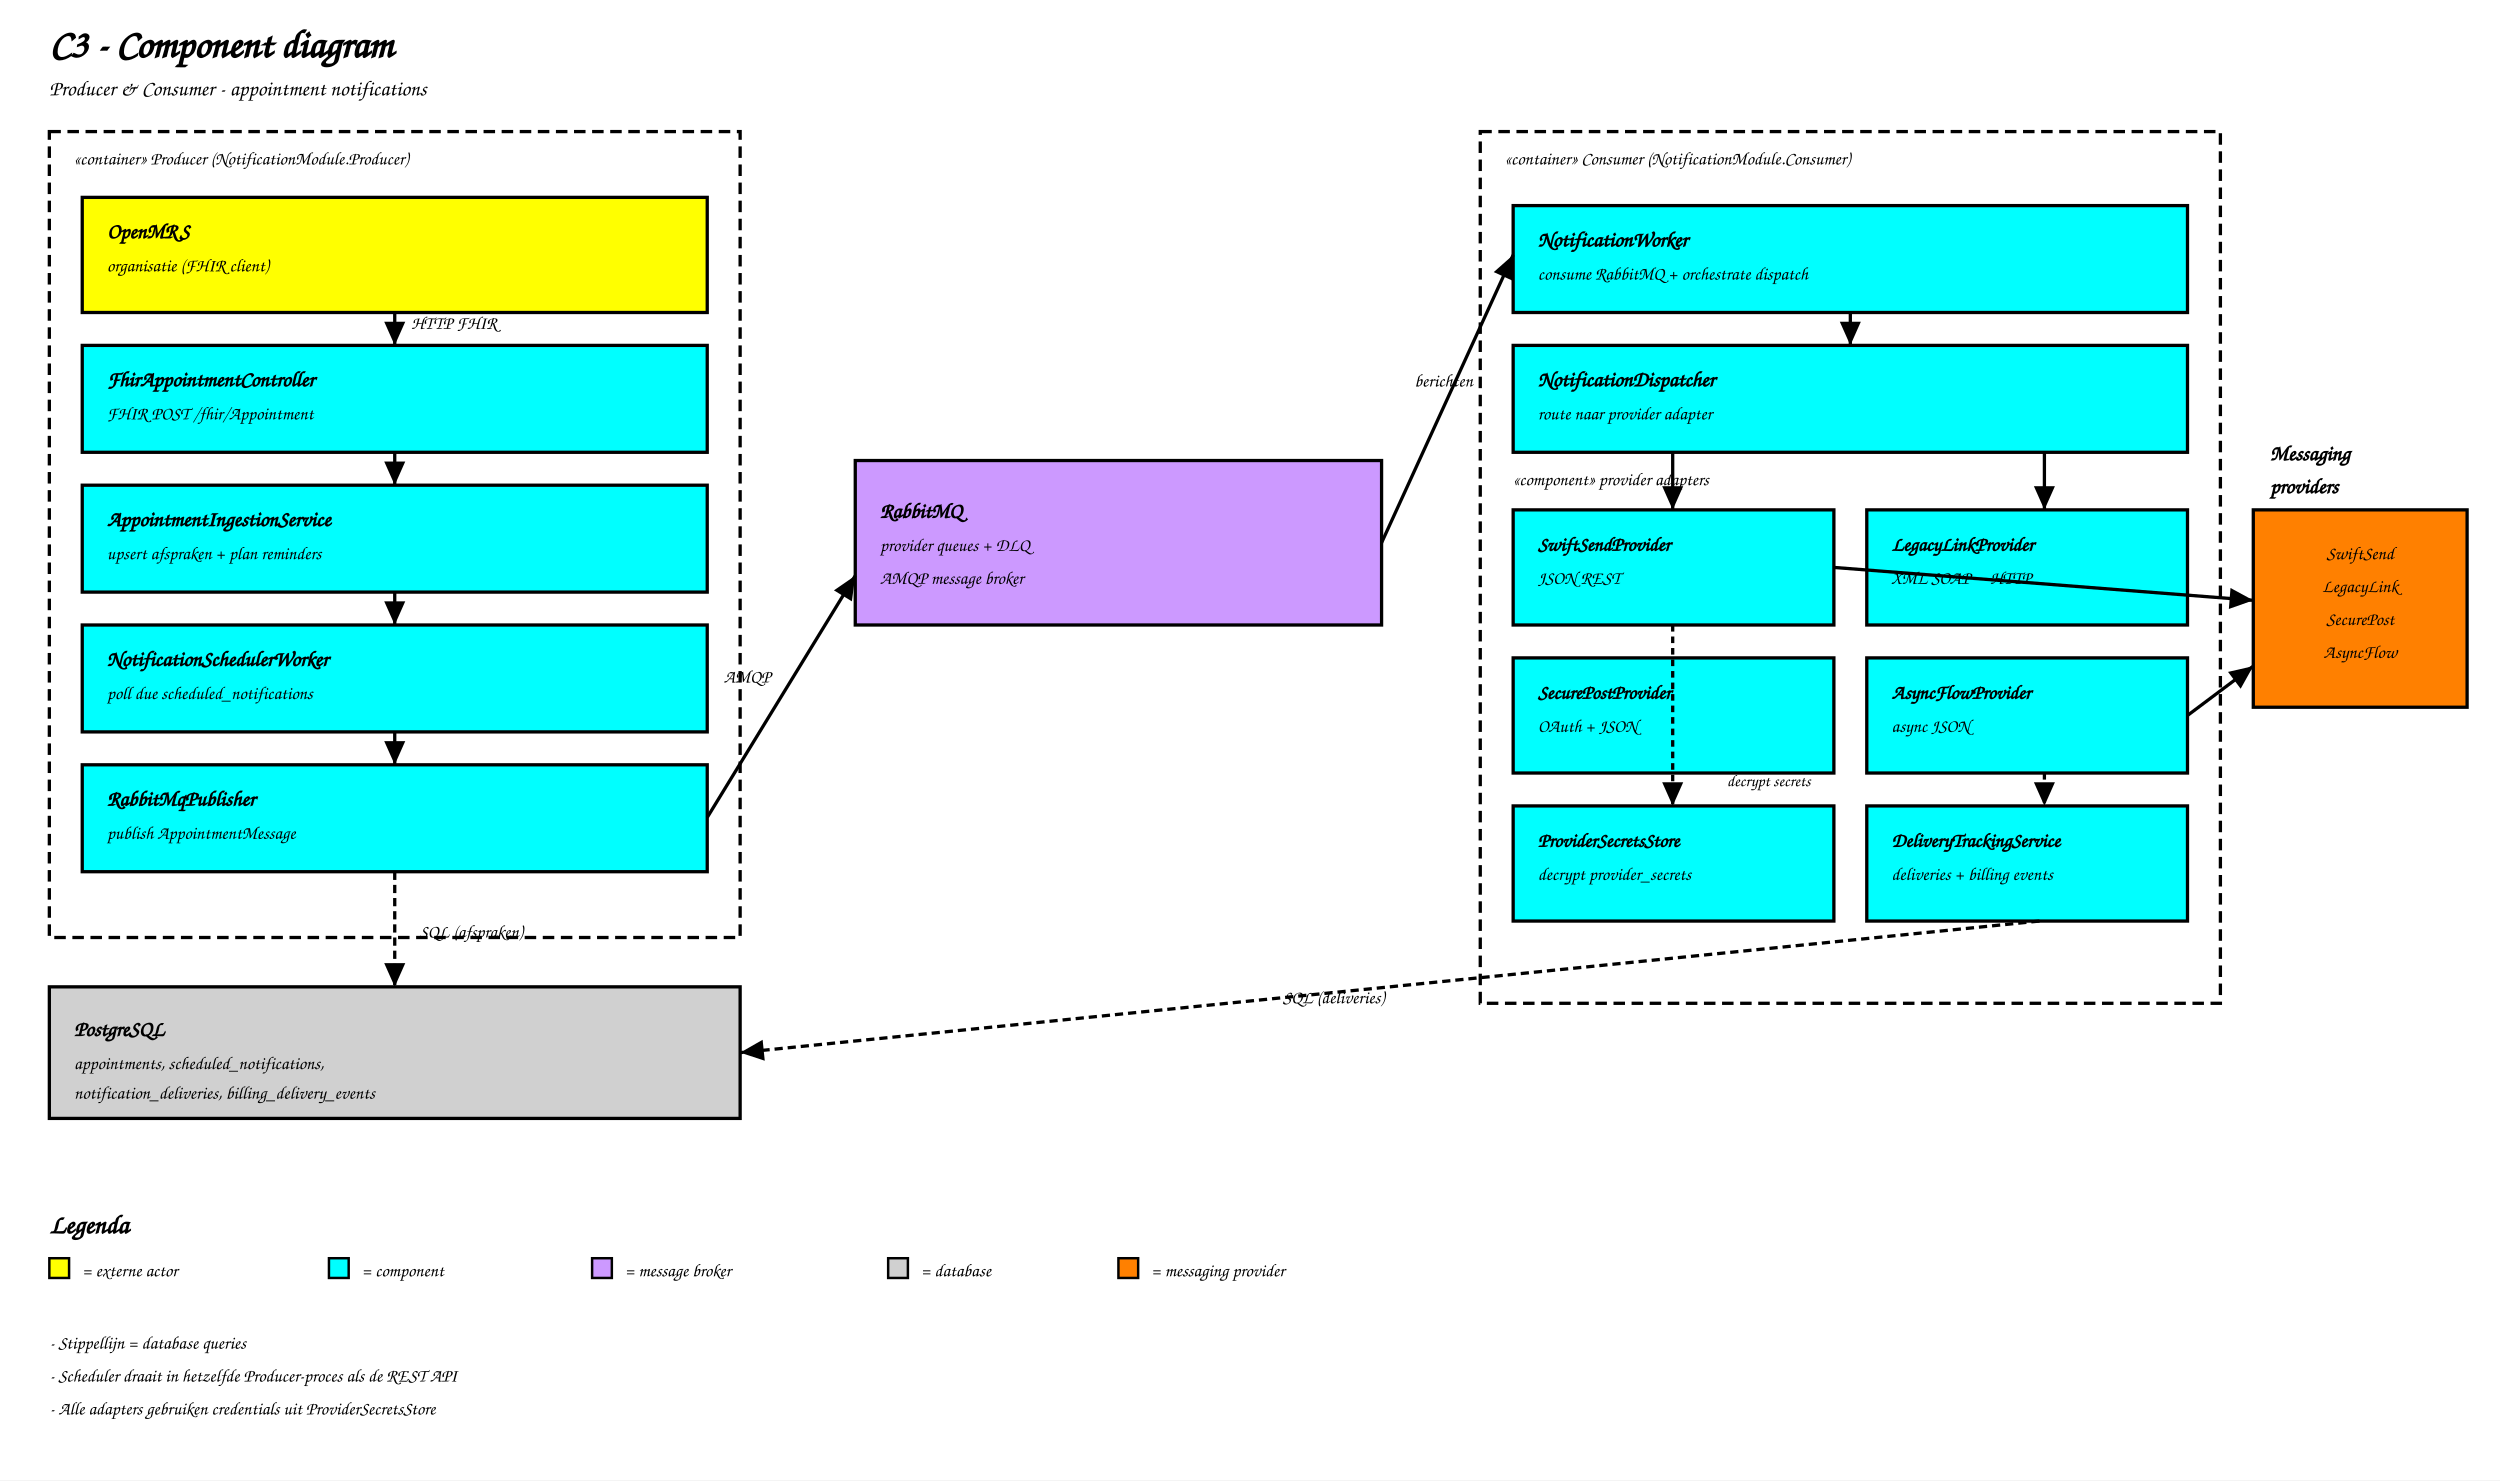
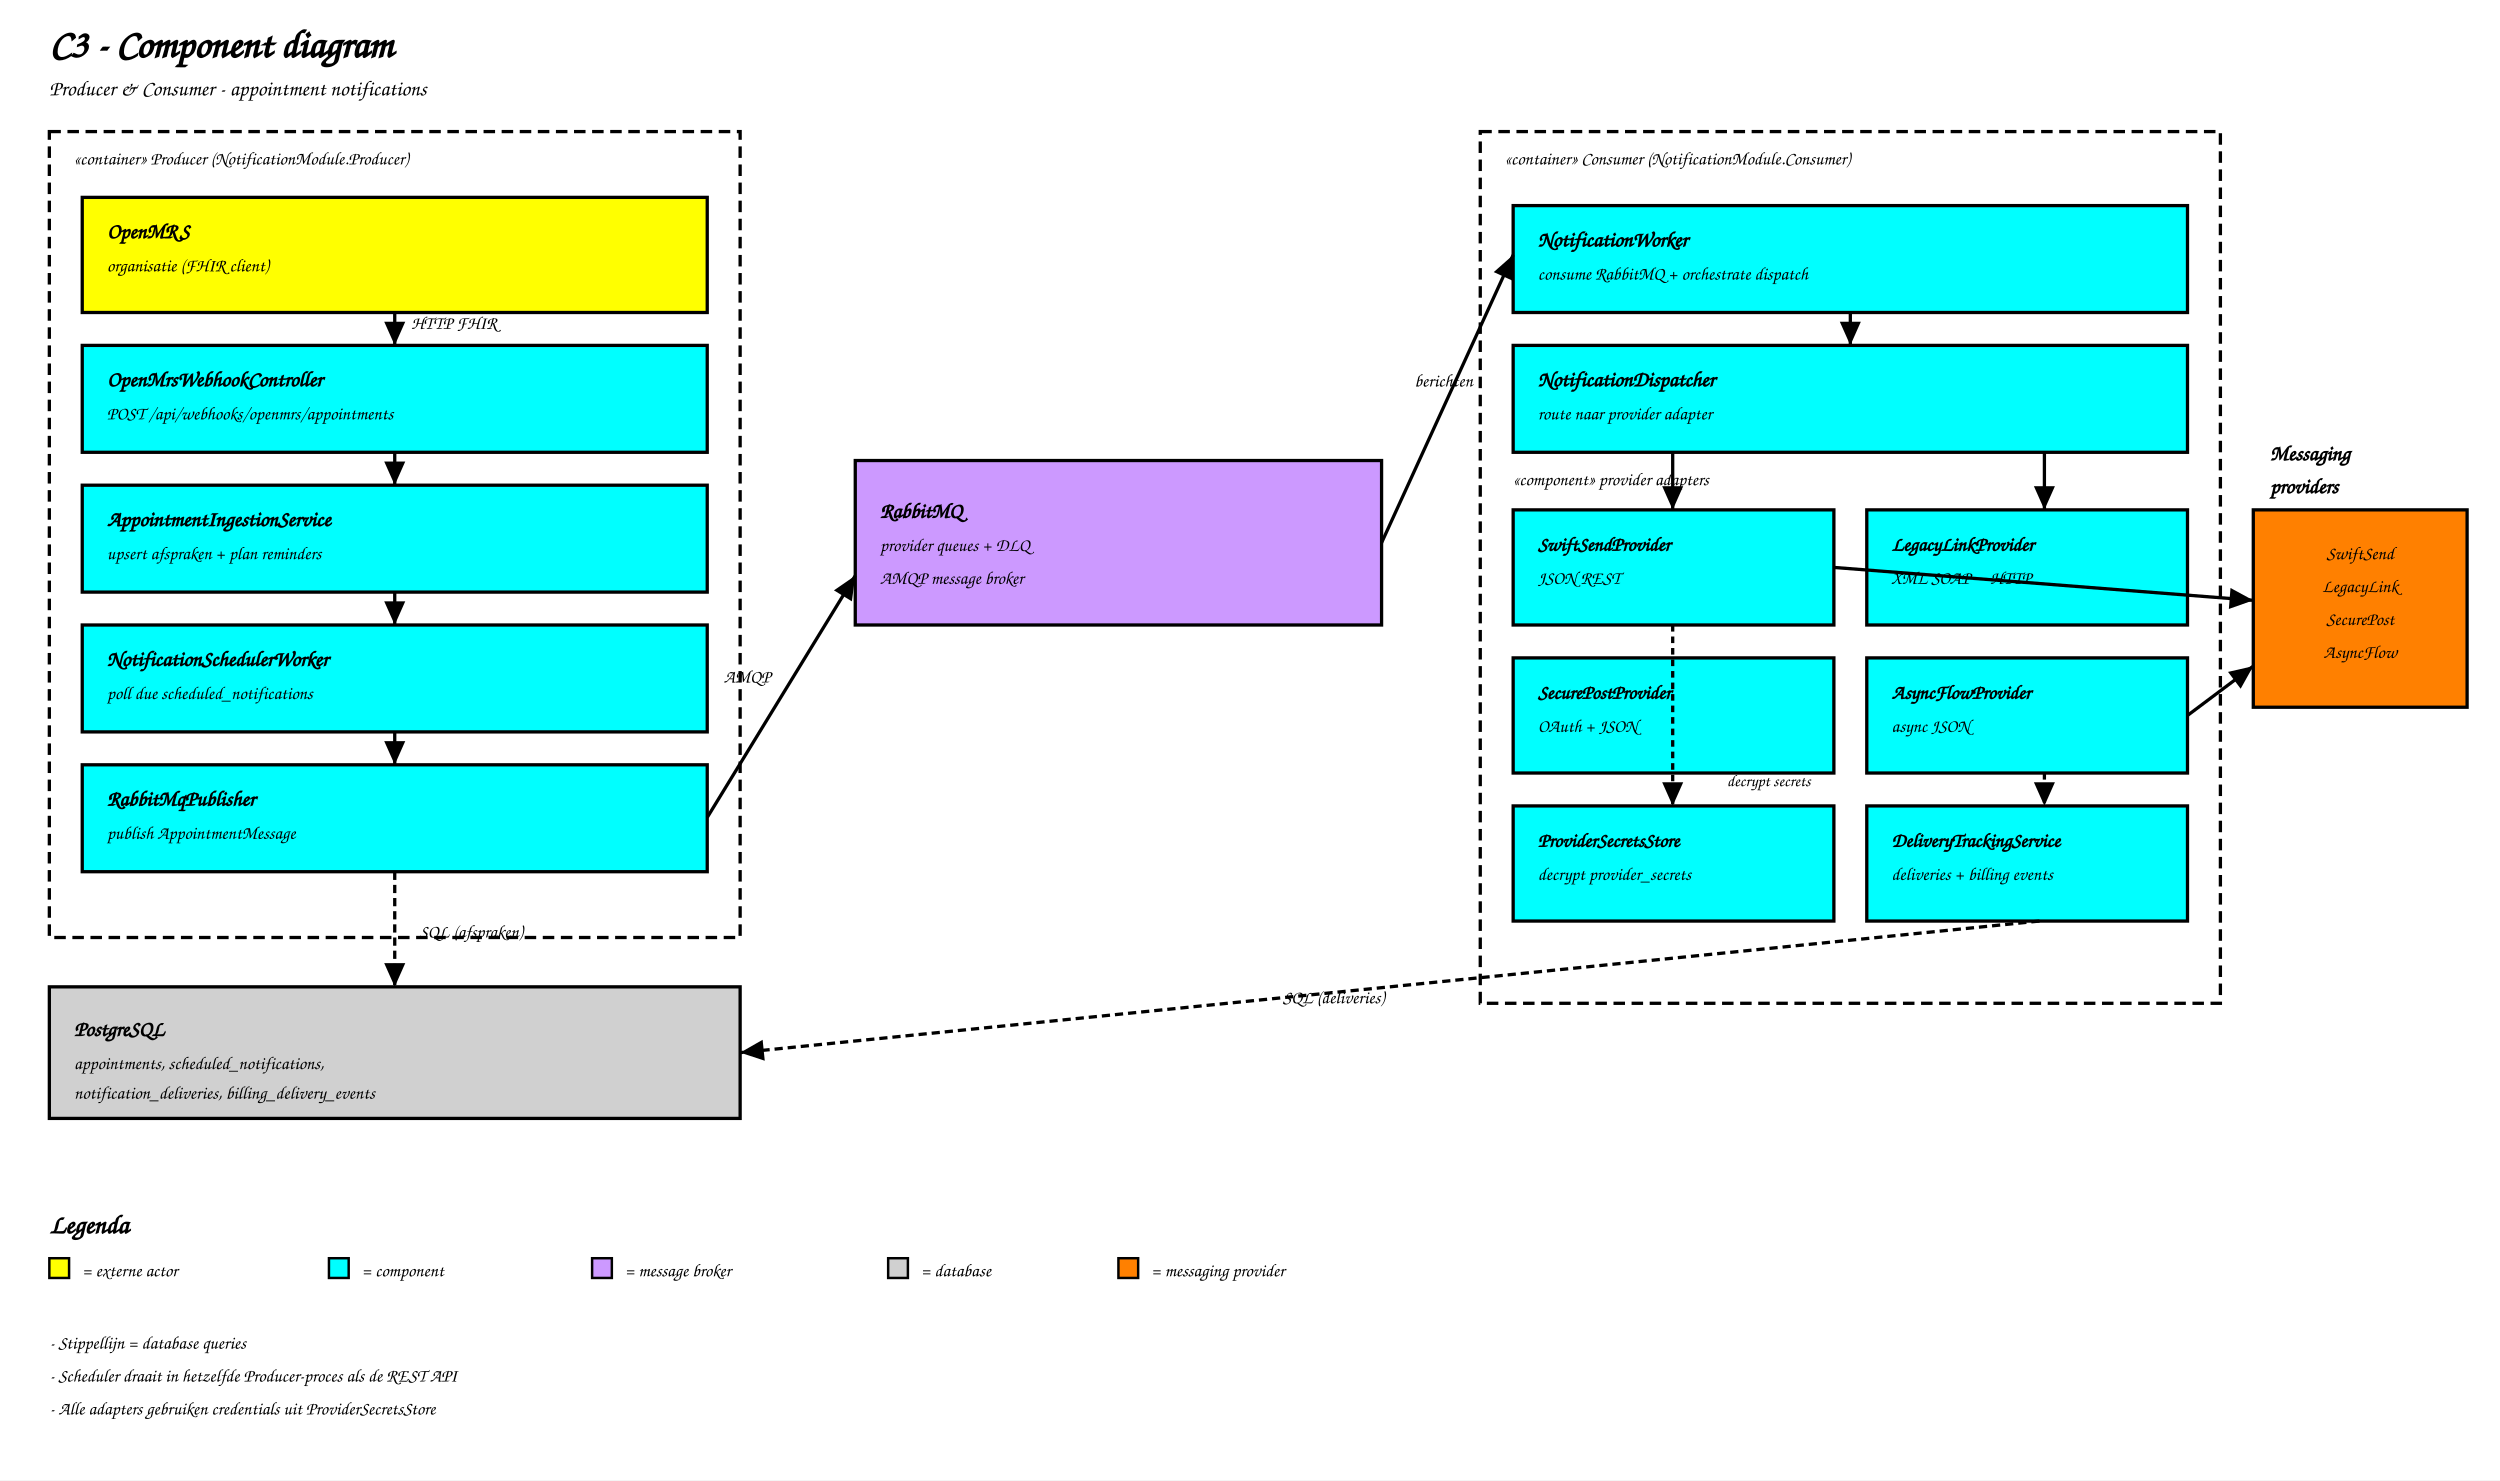
<svg xmlns="http://www.w3.org/2000/svg" width="100%" viewBox="0 0 1520 900" role="img">
  <defs>
    <marker id="pa" viewBox="0 0 10 10" refX="9" refY="5" markerWidth="8" markerHeight="8" orient="auto-start-reverse">
      <polygon points="0,1 9,5 0,9" fill="#000" />
    </marker>
  </defs>
  <rect x="0" y="0" width="1520" height="900" fill="#fff" />
  <text x="30" y="35" font-family="Comic Sans MS, Chalkboard SE, cursive" font-size="24" font-weight="700">C3 - Component diagram</text>
  <text x="30" y="58" font-family="Comic Sans MS, Chalkboard SE, cursive" font-size="13">Producer &amp; Consumer - appointment notifications</text>
  <rect x="30" y="80" width="420" height="490" fill="none" stroke="#000" stroke-width="2" stroke-dasharray="7 4" />
  <text x="45" y="100" font-family="Comic Sans MS, cursive" font-size="11">«container» Producer (NotificationModule.Producer)</text>
  <rect x="50" y="120" width="380" height="70" fill="#ffff00" stroke="#000" stroke-width="2" />
  <text x="65" y="145" font-family="Comic Sans MS, cursive" font-size="13" font-weight="700">OpenMRS</text>
  <text x="65" y="165" font-family="Comic Sans MS, cursive" font-size="11">organisatie (FHIR client)</text>
  <rect x="50" y="210" width="380" height="65" fill="#00ffff" stroke="#000" stroke-width="2" />
-   <text x="65" y="235" font-family="Comic Sans MS, cursive" font-size="13" font-weight="700">FhirAppointmentController</text>
-   <text x="65" y="255" font-family="Comic Sans MS, cursive" font-size="11">FHIR POST /fhir/Appointment</text>
+   <text x="65" y="235" font-family="Comic Sans MS, cursive" font-size="13" font-weight="700">OpenMrsWebhookController</text>
+   <text x="65" y="255" font-family="Comic Sans MS, cursive" font-size="11">POST /api/webhooks/openmrs/appointments</text>
  <rect x="50" y="295" width="380" height="65" fill="#00ffff" stroke="#000" stroke-width="2" />
  <text x="65" y="320" font-family="Comic Sans MS, cursive" font-size="13" font-weight="700">AppointmentIngestionService</text>
  <text x="65" y="340" font-family="Comic Sans MS, cursive" font-size="11">upsert afspraken + plan reminders</text>
  <rect x="50" y="380" width="380" height="65" fill="#00ffff" stroke="#000" stroke-width="2" />
  <text x="65" y="405" font-family="Comic Sans MS, cursive" font-size="13" font-weight="700">NotificationSchedulerWorker</text>
  <text x="65" y="425" font-family="Comic Sans MS, cursive" font-size="11">poll due scheduled_notifications</text>
  <rect x="50" y="465" width="380" height="65" fill="#00ffff" stroke="#000" stroke-width="2" />
  <text x="65" y="490" font-family="Comic Sans MS, cursive" font-size="13" font-weight="700">RabbitMqPublisher</text>
  <text x="65" y="510" font-family="Comic Sans MS, cursive" font-size="11">publish AppointmentMessage</text>
  <rect x="30" y="600" width="420" height="80" fill="#d0d0d0" stroke="#000" stroke-width="2" />
  <text x="45" y="630" font-family="Comic Sans MS, cursive" font-size="13" font-weight="700">PostgreSQL</text>
  <text x="45" y="650" font-family="Comic Sans MS, cursive" font-size="11">appointments, scheduled_notifications,</text>
  <text x="45" y="668" font-family="Comic Sans MS, cursive" font-size="11">notification_deliveries, billing_delivery_events</text>
  <rect x="520" y="280" width="320" height="100" fill="#cc99ff" stroke="#000" stroke-width="2" />
  <text x="535" y="315" font-family="Comic Sans MS, cursive" font-size="13" font-weight="700">RabbitMQ</text>
  <text x="535" y="335" font-family="Comic Sans MS, cursive" font-size="11">provider queues + DLQ</text>
  <text x="535" y="355" font-family="Comic Sans MS, cursive" font-size="11">AMQP message broker</text>
  <rect x="900" y="80" width="450" height="530" fill="none" stroke="#000" stroke-width="2" stroke-dasharray="7 4" />
  <text x="915" y="100" font-family="Comic Sans MS, cursive" font-size="11">«container» Consumer (NotificationModule.Consumer)</text>
  <rect x="920" y="125" width="410" height="65" fill="#00ffff" stroke="#000" stroke-width="2" />
  <text x="935" y="150" font-family="Comic Sans MS, cursive" font-size="13" font-weight="700">NotificationWorker</text>
  <text x="935" y="170" font-family="Comic Sans MS, cursive" font-size="11">consume RabbitMQ + orchestrate dispatch</text>
  <rect x="920" y="210" width="410" height="65" fill="#00ffff" stroke="#000" stroke-width="2" />
  <text x="935" y="235" font-family="Comic Sans MS, cursive" font-size="13" font-weight="700">NotificationDispatcher</text>
  <text x="935" y="255" font-family="Comic Sans MS, cursive" font-size="11">route naar provider adapter</text>
  <text x="920" y="295" font-family="Comic Sans MS, cursive" font-size="11">«component» provider adapters</text>
  <rect x="920" y="310" width="195" height="70" fill="#00ffff" stroke="#000" stroke-width="2" />
  <text x="935" y="335" font-family="Comic Sans MS, cursive" font-size="12" font-weight="700">SwiftSendProvider</text>
  <text x="935" y="355" font-family="Comic Sans MS, cursive" font-size="11">JSON REST</text>
  <rect x="1135" y="310" width="195" height="70" fill="#00ffff" stroke="#000" stroke-width="2" />
  <text x="1150" y="335" font-family="Comic Sans MS, cursive" font-size="12" font-weight="700">LegacyLinkProvider</text>
  <text x="1150" y="355" font-family="Comic Sans MS, cursive" font-size="11">XML SOAP</text>
  <rect x="920" y="400" width="195" height="70" fill="#00ffff" stroke="#000" stroke-width="2" />
  <text x="935" y="425" font-family="Comic Sans MS, cursive" font-size="12" font-weight="700">SecurePostProvider</text>
  <text x="935" y="445" font-family="Comic Sans MS, cursive" font-size="11">OAuth + JSON</text>
  <rect x="1135" y="400" width="195" height="70" fill="#00ffff" stroke="#000" stroke-width="2" />
  <text x="1150" y="425" font-family="Comic Sans MS, cursive" font-size="12" font-weight="700">AsyncFlowProvider</text>
  <text x="1150" y="445" font-family="Comic Sans MS, cursive" font-size="11">async JSON</text>
  <rect x="920" y="490" width="195" height="70" fill="#00ffff" stroke="#000" stroke-width="2" />
  <text x="935" y="515" font-family="Comic Sans MS, cursive" font-size="12" font-weight="700">ProviderSecretsStore</text>
  <text x="935" y="535" font-family="Comic Sans MS, cursive" font-size="11">decrypt provider_secrets</text>
  <rect x="1135" y="490" width="195" height="70" fill="#00ffff" stroke="#000" stroke-width="2" />
  <text x="1150" y="515" font-family="Comic Sans MS, cursive" font-size="12" font-weight="700">DeliveryTrackingService</text>
  <text x="1150" y="535" font-family="Comic Sans MS, cursive" font-size="11">deliveries + billing events</text>
  <text x="1380" y="280" font-family="Comic Sans MS, cursive" font-size="13" font-weight="700">Messaging</text>
  <text x="1380" y="300" font-family="Comic Sans MS, cursive" font-size="13" font-weight="700">providers</text>
  <rect x="1370" y="310" width="130" height="120" fill="#ff8000" stroke="#000" stroke-width="2" />
  <text x="1435" y="340" font-family="Comic Sans MS, cursive" font-size="11" text-anchor="middle">SwiftSend</text>
  <text x="1435" y="360" font-family="Comic Sans MS, cursive" font-size="11" text-anchor="middle">LegacyLink</text>
  <text x="1435" y="380" font-family="Comic Sans MS, cursive" font-size="11" text-anchor="middle">SecurePost</text>
  <text x="1435" y="400" font-family="Comic Sans MS, cursive" font-size="11" text-anchor="middle">AsyncFlow</text>
  <line x1="240" y1="190" x2="240" y2="210" stroke="#000" stroke-width="2" marker-end="url(#pa)" />
  <text x="250" y="200" font-family="Comic Sans MS, cursive" font-size="11">HTTP FHIR</text>
  <line x1="240" y1="275" x2="240" y2="295" stroke="#000" stroke-width="2" marker-end="url(#pa)" />
  <line x1="240" y1="360" x2="240" y2="380" stroke="#000" stroke-width="2" marker-end="url(#pa)" />
  <line x1="240" y1="445" x2="240" y2="465" stroke="#000" stroke-width="2" marker-end="url(#pa)" />
  <line x1="240" y1="530" x2="240" y2="600" stroke="#000" stroke-width="2" stroke-dasharray="5 3" marker-end="url(#pa)" />
  <text x="255" y="570" font-family="Comic Sans MS, cursive" font-size="11">SQL (afspraken)</text>
  <line x1="430" y1="497" x2="520" y2="350" stroke="#000" stroke-width="2" marker-end="url(#pa)" />
  <text x="440" y="415" font-family="Comic Sans MS, cursive" font-size="11">AMQP</text>
  <line x1="840" y1="330" x2="920" y2="155" stroke="#000" stroke-width="2" marker-end="url(#pa)" />
  <text x="860" y="235" font-family="Comic Sans MS, cursive" font-size="11">berichten</text>
  <line x1="1125" y1="190" x2="1125" y2="210" stroke="#000" stroke-width="2" marker-end="url(#pa)" />
  <line x1="1017" y1="275" x2="1017" y2="310" stroke="#000" stroke-width="2" marker-end="url(#pa)" />
  <line x1="1243" y1="275" x2="1243" y2="310" stroke="#000" stroke-width="2" marker-end="url(#pa)" />
  <line x1="1017" y1="380" x2="1017" y2="490" stroke="#000" stroke-width="2" stroke-dasharray="4 3" marker-end="url(#pa)" />
  <line x1="1243" y1="470" x2="1243" y2="490" stroke="#000" stroke-width="2" stroke-dasharray="4 3" marker-end="url(#pa)" />
  <text x="1050" y="478" font-family="Comic Sans MS, cursive" font-size="10">decrypt secrets</text>
  <line x1="1115" y1="345" x2="1370" y2="365" stroke="#000" stroke-width="2" marker-end="url(#pa)" />
  <line x1="1330" y1="435" x2="1370" y2="405" stroke="#000" stroke-width="2" marker-end="url(#pa)" />
  <text x="1210" y="355" font-family="Comic Sans MS, cursive" font-size="11">HTTP</text>
  <line x1="1240" y1="560" x2="450" y2="640" stroke="#000" stroke-width="2" stroke-dasharray="5 3" marker-end="url(#pa)" />
  <text x="780" y="610" font-family="Comic Sans MS, cursive" font-size="11">SQL (deliveries)</text>
  <text x="30" y="750" font-family="Comic Sans MS, cursive" font-size="16" font-weight="700">Legenda</text>
  <rect x="30" y="765" width="12" height="12" fill="#ffff00" stroke="#000" stroke-width="1.5" />
  <text x="50" y="776" font-family="Comic Sans MS, cursive" font-size="11">= externe actor</text>
  <rect x="200" y="765" width="12" height="12" fill="#00ffff" stroke="#000" stroke-width="1.5" />
  <text x="220" y="776" font-family="Comic Sans MS, cursive" font-size="11">= component</text>
  <rect x="360" y="765" width="12" height="12" fill="#cc99ff" stroke="#000" stroke-width="1.5" />
  <text x="380" y="776" font-family="Comic Sans MS, cursive" font-size="11">= message broker</text>
  <rect x="540" y="765" width="12" height="12" fill="#d0d0d0" stroke="#000" stroke-width="1.5" />
  <text x="560" y="776" font-family="Comic Sans MS, cursive" font-size="11">= database</text>
  <rect x="680" y="765" width="12" height="12" fill="#ff8000" stroke="#000" stroke-width="1.5" />
  <text x="700" y="776" font-family="Comic Sans MS, cursive" font-size="11">= messaging provider</text>
  <text x="30" y="820" font-family="Comic Sans MS, cursive" font-size="11" font-style="italic">- Stippellijn = database queries</text>
  <text x="30" y="840" font-family="Comic Sans MS, cursive" font-size="11" font-style="italic">- Scheduler draait in hetzelfde Producer-proces als de REST API</text>
  <text x="30" y="860" font-family="Comic Sans MS, cursive" font-size="11" font-style="italic">- Alle adapters gebruiken credentials uit ProviderSecretsStore</text>
</svg>
